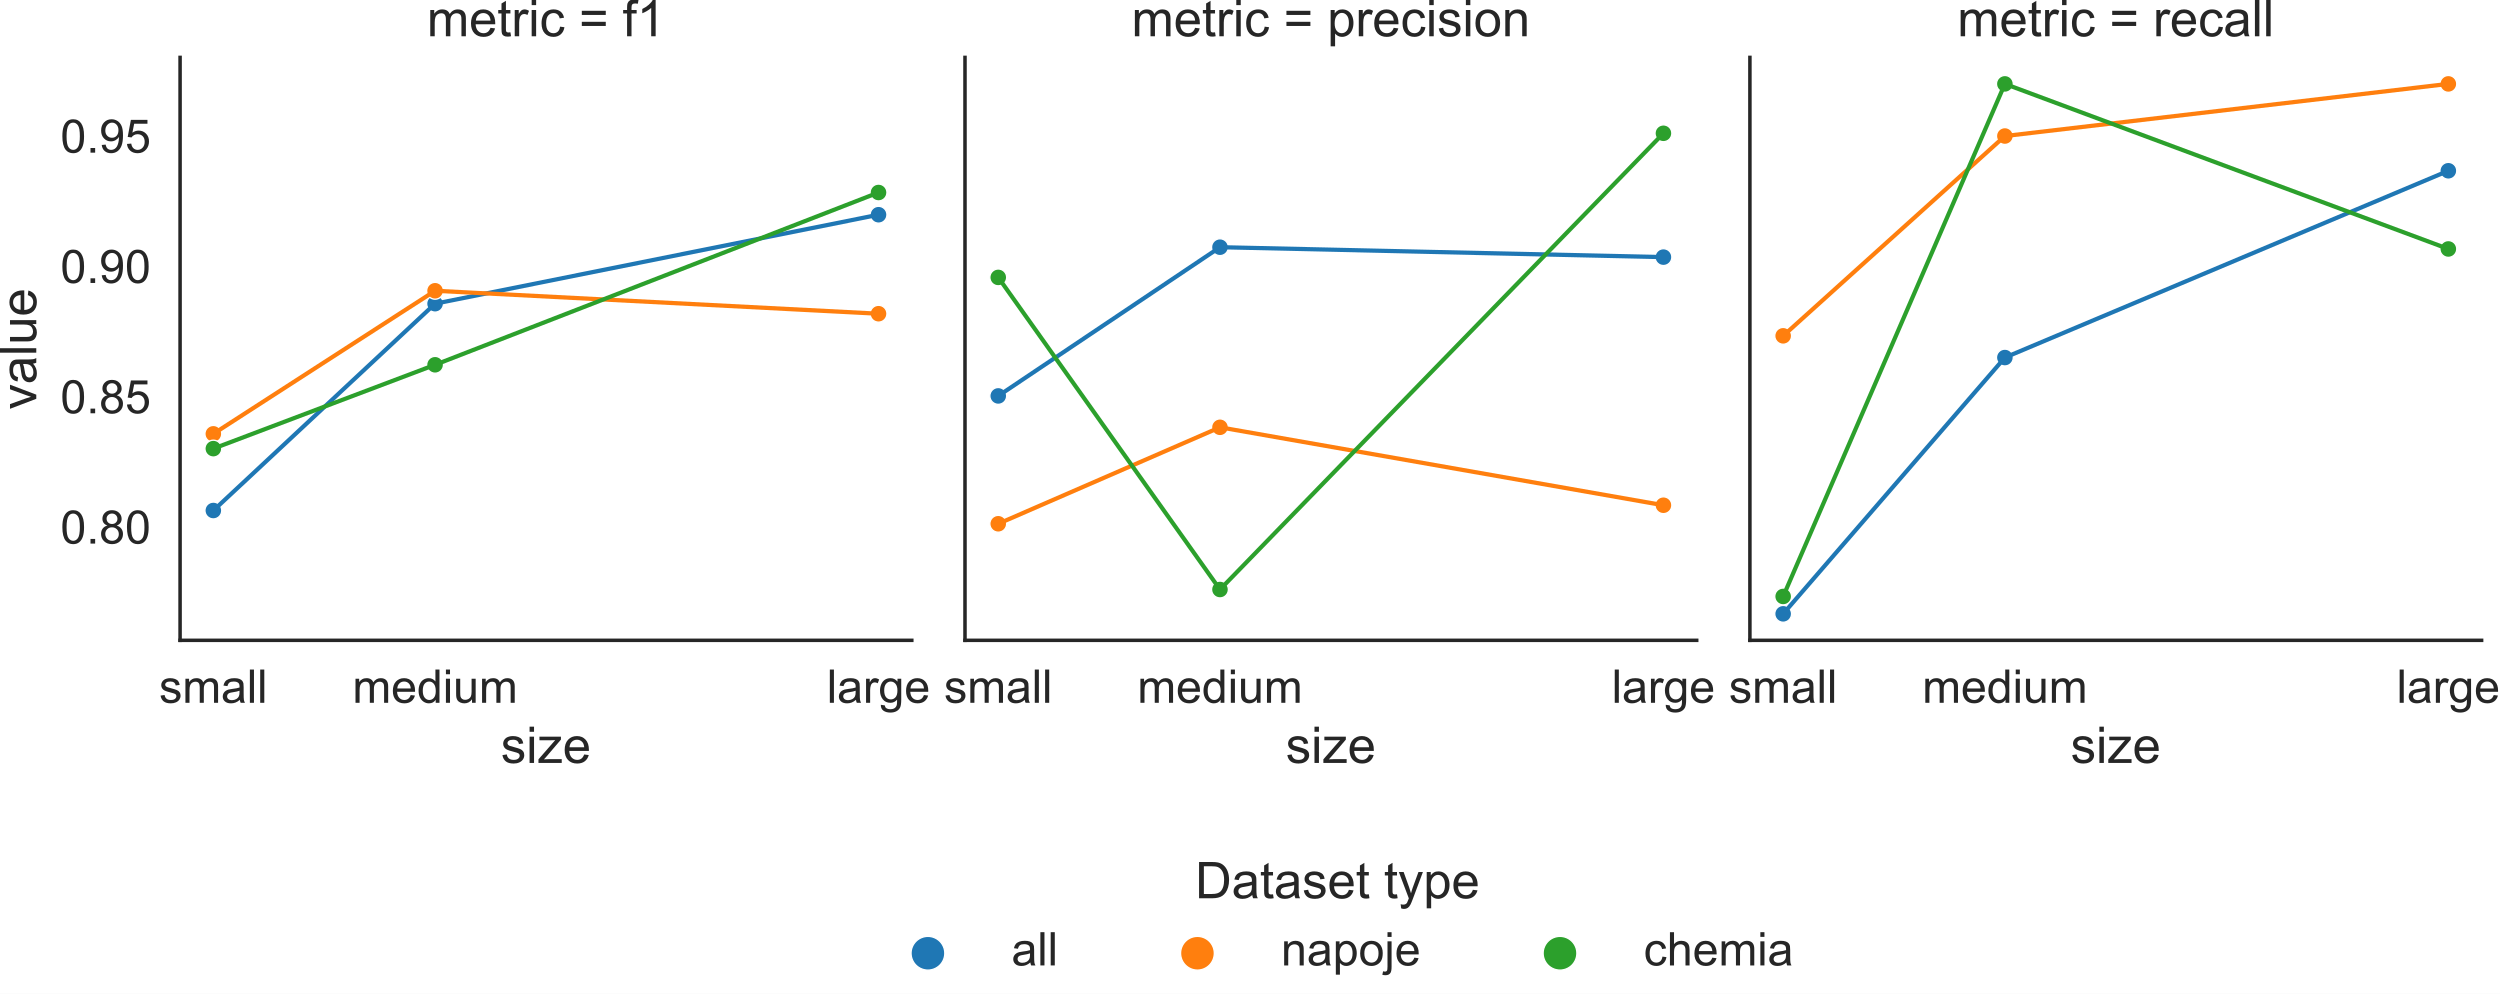
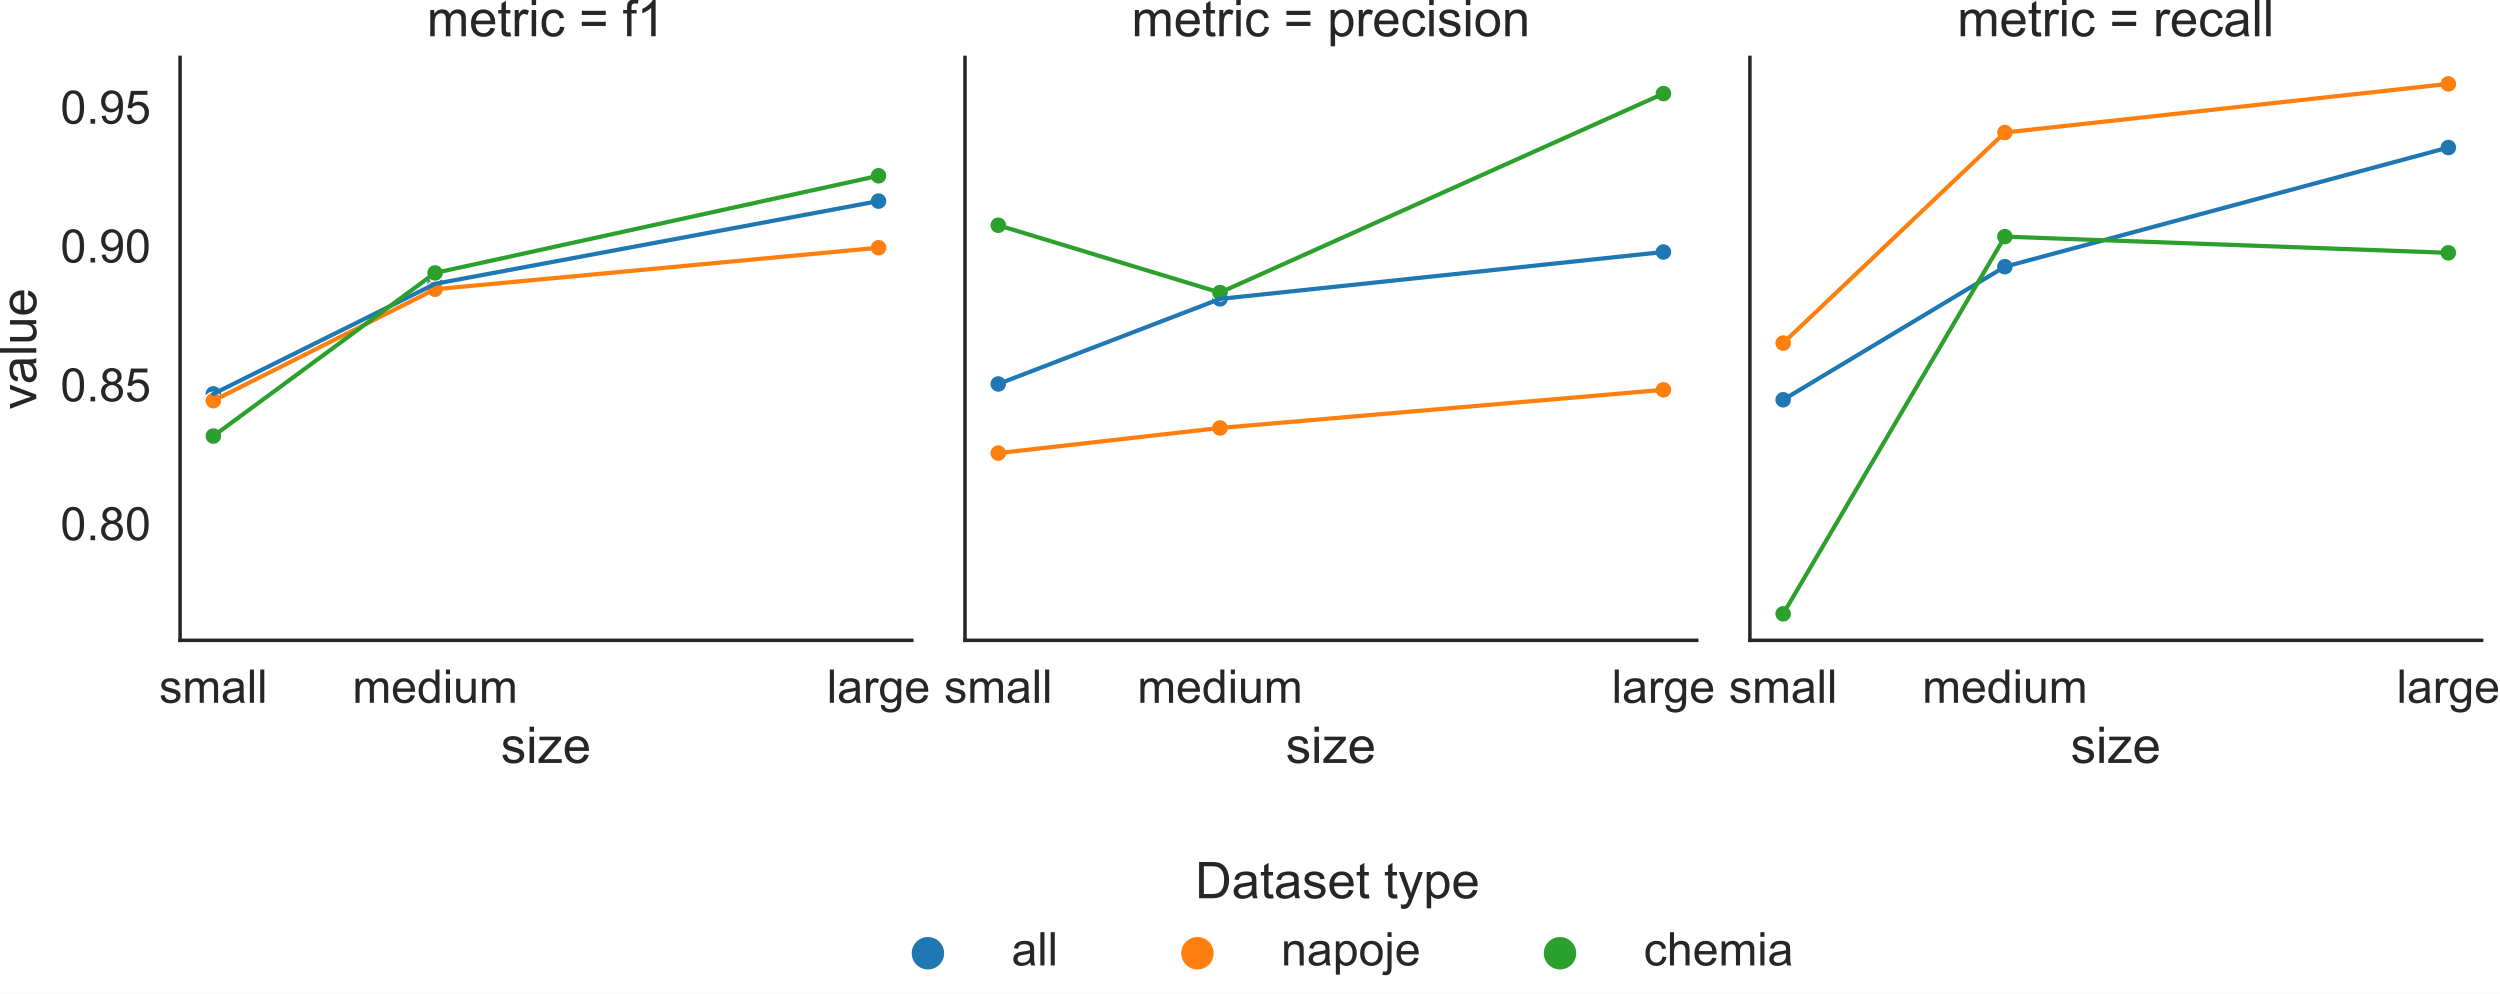
<svg xmlns="http://www.w3.org/2000/svg" xmlns:xlink="http://www.w3.org/1999/xlink" height="282.317pt" version="1.1" viewBox="0 0 710.197 282.317" width="710.197pt">
  <defs>
    <style type="text/css">*{stroke-linecap:butt;stroke-linejoin:round;}</style>
  </defs>
  <g id="figure_1">
    <g id="patch_1">
      <path d="M 0 282.317  L 710.197 282.317  L 710.197 0  L 0 0  z " style="fill:#ffffff;" />
    </g>
    <g id="axes_1">
      <g id="patch_2">
        <path d="M 51.158 181.903  L 259.019 181.903  L 259.019 16.307  L 51.158 16.307  z " style="fill:#ffffff;" />
      </g>
      <g id="matplotlib.axis_1">
        <g id="xtick_1">
          <g id="text_1">
            <g style="fill:#262626;" transform="translate(45.20524 199.6516)scale(0.132 -0.132)">
              <defs>
                <path d="M 197 991  L 753 1078  Q 800 744 1014 566  Q 1228 388 1613 388  Q 2000 388 2187 545  Q 2375 703 2375 916  Q 2375 1106 2209 1216  Q 2094 1291 1634 1406  Q 1016 1563 777 1677  Q 538 1791 414 1992  Q 291 2194 291 2438  Q 291 2659 392 2848  Q 494 3038 669 3163  Q 800 3259 1026 3326  Q 1253 3394 1513 3394  Q 1903 3394 2198 3281  Q 2494 3169 2634 2976  Q 2775 2784 2828 2463  L 2278 2388  Q 2241 2644 2061 2787  Q 1881 2931 1553 2931  Q 1166 2931 1000 2803  Q 834 2675 834 2503  Q 834 2394 903 2306  Q 972 2216 1119 2156  Q 1203 2125 1616 2013  Q 2213 1853 2448 1751  Q 2684 1650 2818 1456  Q 2953 1263 2953 975  Q 2953 694 2789 445  Q 2625 197 2315 61  Q 2006 -75 1616 -75  Q 969 -75 630 194  Q 291 463 197 991  z " id="ArialMT-73" transform="scale(0.015625)" />
                <path d="M 422 0  L 422 3319  L 925 3319  L 925 2853  Q 1081 3097 1340 3245  Q 1600 3394 1931 3394  Q 2300 3394 2536 3241  Q 2772 3088 2869 2813  Q 3263 3394 3894 3394  Q 4388 3394 4653 3120  Q 4919 2847 4919 2278  L 4919 0  L 4359 0  L 4359 2091  Q 4359 2428 4304 2576  Q 4250 2725 4106 2815  Q 3963 2906 3769 2906  Q 3419 2906 3187 2673  Q 2956 2441 2956 1928  L 2956 0  L 2394 0  L 2394 2156  Q 2394 2531 2256 2718  Q 2119 2906 1806 2906  Q 1569 2906 1367 2781  Q 1166 2656 1075 2415  Q 984 2175 984 1722  L 984 0  L 422 0  z " id="ArialMT-6d" transform="scale(0.015625)" />
                <path d="M 2588 409  Q 2275 144 1986 34  Q 1697 -75 1366 -75  Q 819 -75 525 192  Q 231 459 231 875  Q 231 1119 342 1320  Q 453 1522 633 1644  Q 813 1766 1038 1828  Q 1203 1872 1538 1913  Q 2219 1994 2541 2106  Q 2544 2222 2544 2253  Q 2544 2597 2384 2738  Q 2169 2928 1744 2928  Q 1347 2928 1158 2789  Q 969 2650 878 2297  L 328 2372  Q 403 2725 575 2942  Q 747 3159 1072 3276  Q 1397 3394 1825 3394  Q 2250 3394 2515 3294  Q 2781 3194 2906 3042  Q 3031 2891 3081 2659  Q 3109 2516 3109 2141  L 3109 1391  Q 3109 606 3145 398  Q 3181 191 3288 0  L 2700 0  Q 2613 175 2588 409  z M 2541 1666  Q 2234 1541 1622 1453  Q 1275 1403 1131 1340  Q 988 1278 909 1158  Q 831 1038 831 891  Q 831 666 1001 516  Q 1172 366 1500 366  Q 1825 366 2078 508  Q 2331 650 2450 897  Q 2541 1088 2541 1459  L 2541 1666  z " id="ArialMT-61" transform="scale(0.015625)" />
                <path d="M 409 0  L 409 4581  L 972 4581  L 972 0  L 409 0  z " id="ArialMT-6c" transform="scale(0.015625)" />
              </defs>
              <use xlink:href="#ArialMT-73" />
              <use x="50" xlink:href="#ArialMT-6d" />
              <use x="133.301" xlink:href="#ArialMT-61" />
              <use x="188.916" xlink:href="#ArialMT-6c" />
              <use x="211.133" xlink:href="#ArialMT-6c" />
            </g>
          </g>
        </g>
        <g id="xtick_2">
          <g id="text_2">
            <g style="fill:#262626;" transform="translate(100.1219 199.6516)scale(0.132 -0.132)">
              <defs>
                <path d="M 2694 1069  L 3275 997  Q 3138 488 2766 206  Q 2394 -75 1816 -75  Q 1088 -75 661 373  Q 234 822 234 1631  Q 234 2469 665 2931  Q 1097 3394 1784 3394  Q 2450 3394 2872 2941  Q 3294 2488 3294 1666  Q 3294 1616 3291 1516  L 816 1516  Q 847 969 1125 678  Q 1403 388 1819 388  Q 2128 388 2347 550  Q 2566 713 2694 1069  z M 847 1978  L 2700 1978  Q 2663 2397 2488 2606  Q 2219 2931 1791 2931  Q 1403 2931 1139 2672  Q 875 2413 847 1978  z " id="ArialMT-65" transform="scale(0.015625)" />
                <path d="M 2575 0  L 2575 419  Q 2259 -75 1647 -75  Q 1250 -75 917 144  Q 584 363 401 755  Q 219 1147 219 1656  Q 219 2153 384 2558  Q 550 2963 881 3178  Q 1213 3394 1622 3394  Q 1922 3394 2156 3267  Q 2391 3141 2538 2938  L 2538 4581  L 3097 4581  L 3097 0  L 2575 0  z M 797 1656  Q 797 1019 1065 703  Q 1334 388 1700 388  Q 2069 388 2326 689  Q 2584 991 2584 1609  Q 2584 2291 2321 2609  Q 2059 2928 1675 2928  Q 1300 2928 1048 2622  Q 797 2316 797 1656  z " id="ArialMT-64" transform="scale(0.015625)" />
                <path d="M 425 3934  L 425 4581  L 988 4581  L 988 3934  L 425 3934  z M 425 0  L 425 3319  L 988 3319  L 988 0  L 425 0  z " id="ArialMT-69" transform="scale(0.015625)" />
                <path d="M 2597 0  L 2597 488  Q 2209 -75 1544 -75  Q 1250 -75 995 37  Q 741 150 617 320  Q 494 491 444 738  Q 409 903 409 1263  L 409 3319  L 972 3319  L 972 1478  Q 972 1038 1006 884  Q 1059 663 1231 536  Q 1403 409 1656 409  Q 1909 409 2131 539  Q 2353 669 2445 892  Q 2538 1116 2538 1541  L 2538 3319  L 3100 3319  L 3100 0  L 2597 0  z " id="ArialMT-75" transform="scale(0.015625)" />
              </defs>
              <use xlink:href="#ArialMT-6d" />
              <use x="83.301" xlink:href="#ArialMT-65" />
              <use x="138.916" xlink:href="#ArialMT-64" />
              <use x="194.531" xlink:href="#ArialMT-69" />
              <use x="216.748" xlink:href="#ArialMT-75" />
              <use x="272.363" xlink:href="#ArialMT-6d" />
            </g>
          </g>
        </g>
        <g id="xtick_3">
          <g id="text_3">
            <g style="fill:#262626;" transform="translate(234.8959 199.6516)scale(0.132 -0.132)">
              <defs>
                <path d="M 416 0  L 416 3319  L 922 3319  L 922 2816  Q 1116 3169 1280 3281  Q 1444 3394 1641 3394  Q 1925 3394 2219 3213  L 2025 2691  Q 1819 2813 1613 2813  Q 1428 2813 1281 2702  Q 1134 2591 1072 2394  Q 978 2094 978 1738  L 978 0  L 416 0  z " id="ArialMT-72" transform="scale(0.015625)" />
                <path d="M 319 -275  L 866 -356  Q 900 -609 1056 -725  Q 1266 -881 1628 -881  Q 2019 -881 2231 -725  Q 2444 -569 2519 -288  Q 2563 -116 2559 434  Q 2191 0 1641 0  Q 956 0 581 494  Q 206 988 206 1678  Q 206 2153 378 2554  Q 550 2956 876 3175  Q 1203 3394 1644 3394  Q 2231 3394 2613 2919  L 2613 3319  L 3131 3319  L 3131 450  Q 3131 -325 2973 -648  Q 2816 -972 2473 -1159  Q 2131 -1347 1631 -1347  Q 1038 -1347 672 -1080  Q 306 -813 319 -275  z M 784 1719  Q 784 1066 1043 766  Q 1303 466 1694 466  Q 2081 466 2343 764  Q 2606 1063 2606 1700  Q 2606 2309 2336 2618  Q 2066 2928 1684 2928  Q 1309 2928 1046 2623  Q 784 2319 784 1719  z " id="ArialMT-67" transform="scale(0.015625)" />
              </defs>
              <use xlink:href="#ArialMT-6c" />
              <use x="22.217" xlink:href="#ArialMT-61" />
              <use x="77.832" xlink:href="#ArialMT-72" />
              <use x="111.133" xlink:href="#ArialMT-67" />
              <use x="166.748" xlink:href="#ArialMT-65" />
            </g>
          </g>
        </g>
        <g id="text_4">
          <g style="fill:#262626;" transform="translate(142.2847 216.737)scale(0.144 -0.144)">
            <defs>
              <path d="M 125 0  L 125 456  L 2238 2881  Q 1878 2863 1603 2863  L 250 2863  L 250 3319  L 2963 3319  L 2963 2947  L 1166 841  L 819 456  Q 1197 484 1528 484  L 3063 484  L 3063 0  L 125 0  z " id="ArialMT-7a" transform="scale(0.015625)" />
            </defs>
            <use xlink:href="#ArialMT-73" />
            <use x="50" xlink:href="#ArialMT-69" />
            <use x="72.217" xlink:href="#ArialMT-7a" />
            <use x="122.217" xlink:href="#ArialMT-65" />
          </g>
        </g>
      </g>
      <g id="matplotlib.axis_2">
        <g id="ytick_1">
          <g id="text_5">
-             <g style="fill:#262626;" transform="translate(17.16925 154.4213)scale(0.132 -0.132)">
+             <g style="fill:#262626;" transform="translate(17.16925 153.4621)scale(0.132 -0.132)">
              <defs>
                <path d="M 266 2259  Q 266 3072 433 3567  Q 600 4063 929 4331  Q 1259 4600 1759 4600  Q 2128 4600 2406 4451  Q 2684 4303 2865 4023  Q 3047 3744 3150 3342  Q 3253 2941 3253 2259  Q 3253 1453 3087 958  Q 2922 463 2592 192  Q 2263 -78 1759 -78  Q 1097 -78 719 397  Q 266 969 266 2259  z M 844 2259  Q 844 1131 1108 757  Q 1372 384 1759 384  Q 2147 384 2411 759  Q 2675 1134 2675 2259  Q 2675 3391 2411 3762  Q 2147 4134 1753 4134  Q 1366 4134 1134 3806  Q 844 3388 844 2259  z " id="ArialMT-30" transform="scale(0.015625)" />
                <path d="M 581 0  L 581 641  L 1222 641  L 1222 0  L 581 0  z " id="ArialMT-2e" transform="scale(0.015625)" />
                <path d="M 1131 2484  Q 781 2613 612 2850  Q 444 3088 444 3419  Q 444 3919 803 4259  Q 1163 4600 1759 4600  Q 2359 4600 2725 4251  Q 3091 3903 3091 3403  Q 3091 3084 2923 2848  Q 2756 2613 2416 2484  Q 2838 2347 3058 2040  Q 3278 1734 3278 1309  Q 3278 722 2862 322  Q 2447 -78 1769 -78  Q 1091 -78 675 323  Q 259 725 259 1325  Q 259 1772 486 2073  Q 713 2375 1131 2484  z M 1019 3438  Q 1019 3113 1228 2906  Q 1438 2700 1772 2700  Q 2097 2700 2305 2904  Q 2513 3109 2513 3406  Q 2513 3716 2298 3927  Q 2084 4138 1766 4138  Q 1444 4138 1231 3931  Q 1019 3725 1019 3438  z M 838 1322  Q 838 1081 952 856  Q 1066 631 1291 507  Q 1516 384 1775 384  Q 2178 384 2440 643  Q 2703 903 2703 1303  Q 2703 1709 2433 1975  Q 2163 2241 1756 2241  Q 1359 2241 1098 1978  Q 838 1716 838 1322  z " id="ArialMT-38" transform="scale(0.015625)" />
              </defs>
              <use xlink:href="#ArialMT-30" />
              <use x="55.615" xlink:href="#ArialMT-2e" />
              <use x="83.398" xlink:href="#ArialMT-38" />
              <use x="139.014" xlink:href="#ArialMT-30" />
            </g>
          </g>
        </g>
        <g id="ytick_2">
          <g id="text_6">
-             <g style="fill:#262626;" transform="translate(17.16925 117.4028)scale(0.132 -0.132)">
+             <g style="fill:#262626;" transform="translate(17.16925 114.0188)scale(0.132 -0.132)">
              <defs>
                <path d="M 266 1200  L 856 1250  Q 922 819 1161 601  Q 1400 384 1738 384  Q 2144 384 2425 690  Q 2706 997 2706 1503  Q 2706 1984 2436 2262  Q 2166 2541 1728 2541  Q 1456 2541 1237 2417  Q 1019 2294 894 2097  L 366 2166  L 809 4519  L 3088 4519  L 3088 3981  L 1259 3981  L 1013 2750  Q 1425 3038 1878 3038  Q 2478 3038 2890 2622  Q 3303 2206 3303 1553  Q 3303 931 2941 478  Q 2500 -78 1738 -78  Q 1113 -78 717 272  Q 322 622 266 1200  z " id="ArialMT-35" transform="scale(0.015625)" />
              </defs>
              <use xlink:href="#ArialMT-30" />
              <use x="55.615" xlink:href="#ArialMT-2e" />
              <use x="83.398" xlink:href="#ArialMT-38" />
              <use x="139.014" xlink:href="#ArialMT-35" />
            </g>
          </g>
        </g>
        <g id="ytick_3">
          <g id="text_7">
-             <g style="fill:#262626;" transform="translate(17.16925 80.38437)scale(0.132 -0.132)">
+             <g style="fill:#262626;" transform="translate(17.16925 74.57556)scale(0.132 -0.132)">
              <defs>
                <path d="M 350 1059  L 891 1109  Q 959 728 1153 556  Q 1347 384 1650 384  Q 1909 384 2104 503  Q 2300 622 2425 820  Q 2550 1019 2634 1356  Q 2719 1694 2719 2044  Q 2719 2081 2716 2156  Q 2547 1888 2255 1720  Q 1963 1553 1622 1553  Q 1053 1553 659 1965  Q 266 2378 266 3053  Q 266 3750 677 4175  Q 1088 4600 1706 4600  Q 2153 4600 2523 4359  Q 2894 4119 3086 3673  Q 3278 3228 3278 2384  Q 3278 1506 3087 986  Q 2897 466 2520 194  Q 2144 -78 1638 -78  Q 1100 -78 759 220  Q 419 519 350 1059  z M 2653 3081  Q 2653 3566 2395 3850  Q 2138 4134 1775 4134  Q 1400 4134 1122 3828  Q 844 3522 844 3034  Q 844 2597 1108 2323  Q 1372 2050 1759 2050  Q 2150 2050 2401 2323  Q 2653 2597 2653 3081  z " id="ArialMT-39" transform="scale(0.015625)" />
              </defs>
              <use xlink:href="#ArialMT-30" />
              <use x="55.615" xlink:href="#ArialMT-2e" />
              <use x="83.398" xlink:href="#ArialMT-39" />
              <use x="139.014" xlink:href="#ArialMT-30" />
            </g>
          </g>
        </g>
        <g id="ytick_4">
          <g id="text_8">
-             <g style="fill:#262626;" transform="translate(17.16925 43.36589)scale(0.132 -0.132)">
+             <g style="fill:#262626;" transform="translate(17.16925 35.13231)scale(0.132 -0.132)">
              <use xlink:href="#ArialMT-30" />
              <use x="55.615" xlink:href="#ArialMT-2e" />
              <use x="83.398" xlink:href="#ArialMT-39" />
              <use x="139.014" xlink:href="#ArialMT-35" />
            </g>
          </g>
        </g>
        <g id="text_9">
          <g style="fill:#262626;" transform="translate(10.30725 116.3166)rotate(-90)scale(0.144 -0.144)">
            <defs>
              <path d="M 1344 0  L 81 3319  L 675 3319  L 1388 1331  Q 1503 1009 1600 663  Q 1675 925 1809 1294  L 2547 3319  L 3125 3319  L 1869 0  L 1344 0  z " id="ArialMT-76" transform="scale(0.015625)" />
            </defs>
            <use xlink:href="#ArialMT-76" />
            <use x="50" xlink:href="#ArialMT-61" />
            <use x="105.615" xlink:href="#ArialMT-6c" />
            <use x="127.832" xlink:href="#ArialMT-75" />
            <use x="183.447" xlink:href="#ArialMT-65" />
          </g>
        </g>
      </g>
      <g id="PathCollection_1">
        <defs>
-           <path d="M 0 2.4  C 0.636 2.4 1.247 2.147 1.697 1.697  C 2.147 1.247 2.4 0.636 2.4 0  C 2.4 -0.636 2.147 -1.247 1.697 -1.697  C 1.247 -2.147 0.636 -2.4 0 -2.4  C -0.636 -2.4 -1.247 -2.147 -1.697 -1.697  C -2.147 -1.247 -2.4 -0.636 -2.4 0  C -2.4 0.636 -2.147 1.247 -1.697 1.697  C -1.247 2.147 -0.636 2.4 0 2.4  z " id="m77cc2ecdd3" style="stroke:#ffffff;stroke-width:0.384;" />
+           <path d="M 0 2.4  C 0.636 2.4 1.247 2.147 1.697 1.697  C 2.147 1.247 2.4 0.636 2.4 0  C 2.4 -0.636 2.147 -1.247 1.697 -1.697  C 1.247 -2.147 0.636 -2.4 0 -2.4  C -0.636 -2.4 -1.247 -2.147 -1.697 -1.697  C -2.147 -1.247 -2.4 -0.636 -2.4 0  C -2.4 0.636 -2.147 1.247 -1.697 1.697  C -1.247 2.147 -0.636 2.4 0 2.4  z " id="m572ee6b6cd" style="stroke:#ffffff;stroke-width:0.384;" />
        </defs>
-         <g clip-path="url(#p2038114969)">
-           <use style="fill:#1f77b4;stroke:#ffffff;stroke-width:0.384;" x="249.571" xlink:href="#m77cc2ecdd3" y="60.998" />
-           <use style="fill:#1f77b4;stroke:#ffffff;stroke-width:0.384;" x="123.594" xlink:href="#m77cc2ecdd3" y="86.273" />
-           <use style="fill:#1f77b4;stroke:#ffffff;stroke-width:0.384;" x="60.606" xlink:href="#m77cc2ecdd3" y="145.025" />
+         <g clip-path="url(#p9cf5bbb6cf)">
+           <use style="fill:#1f77b4;stroke:#ffffff;stroke-width:0.384;" x="249.571" xlink:href="#m572ee6b6cd" y="57.128" />
+           <use style="fill:#1f77b4;stroke:#ffffff;stroke-width:0.384;" x="123.594" xlink:href="#m572ee6b6cd" y="80.627" />
+           <use style="fill:#1f77b4;stroke:#ffffff;stroke-width:0.384;" x="60.606" xlink:href="#m572ee6b6cd" y="111.891" />
        </g>
      </g>
      <g id="PathCollection_2">
        <defs>
-           <path d="M 0 2.4  C 0.636 2.4 1.247 2.147 1.697 1.697  C 2.147 1.247 2.4 0.636 2.4 0  C 2.4 -0.636 2.147 -1.247 1.697 -1.697  C 1.247 -2.147 0.636 -2.4 0 -2.4  C -0.636 -2.4 -1.247 -2.147 -1.697 -1.697  C -2.147 -1.247 -2.4 -0.636 -2.4 0  C -2.4 0.636 -2.147 1.247 -1.697 1.697  C -1.247 2.147 -0.636 2.4 0 2.4  z " id="m3a648a0cf7" style="stroke:#ffffff;stroke-width:0.384;" />
+           <path d="M 0 2.4  C 0.636 2.4 1.247 2.147 1.697 1.697  C 2.147 1.247 2.4 0.636 2.4 0  C 2.4 -0.636 2.147 -1.247 1.697 -1.697  C 1.247 -2.147 0.636 -2.4 0 -2.4  C -0.636 -2.4 -1.247 -2.147 -1.697 -1.697  C -2.147 -1.247 -2.4 -0.636 -2.4 0  C -2.4 0.636 -2.147 1.247 -1.697 1.697  C -1.247 2.147 -0.636 2.4 0 2.4  z " id="mba077ca9e5" style="stroke:#ffffff;stroke-width:0.384;" />
        </defs>
-         <g clip-path="url(#p2038114969)">
-           <use style="fill:#ff7f0e;stroke:#ffffff;stroke-width:0.384;" x="249.571" xlink:href="#m3a648a0cf7" y="89.121" />
-           <use style="fill:#ff7f0e;stroke:#ffffff;stroke-width:0.384;" x="123.594" xlink:href="#m3a648a0cf7" y="82.601" />
-           <use style="fill:#ff7f0e;stroke:#ffffff;stroke-width:0.384;" x="60.606" xlink:href="#m3a648a0cf7" y="123.247" />
+         <g clip-path="url(#p9cf5bbb6cf)">
+           <use style="fill:#ff7f0e;stroke:#ffffff;stroke-width:0.384;" x="249.571" xlink:href="#mba077ca9e5" y="70.377" />
+           <use style="fill:#ff7f0e;stroke:#ffffff;stroke-width:0.384;" x="123.594" xlink:href="#mba077ca9e5" y="82.161" />
+           <use style="fill:#ff7f0e;stroke:#ffffff;stroke-width:0.384;" x="60.606" xlink:href="#mba077ca9e5" y="113.819" />
        </g>
      </g>
      <g id="PathCollection_3">
        <defs>
-           <path d="M 0 2.4  C 0.636 2.4 1.247 2.147 1.697 1.697  C 2.147 1.247 2.4 0.636 2.4 0  C 2.4 -0.636 2.147 -1.247 1.697 -1.697  C 1.247 -2.147 0.636 -2.4 0 -2.4  C -0.636 -2.4 -1.247 -2.147 -1.697 -1.697  C -2.147 -1.247 -2.4 -0.636 -2.4 0  C -2.4 0.636 -2.147 1.247 -1.697 1.697  C -1.247 2.147 -0.636 2.4 0 2.4  z " id="m111479d113" style="stroke:#ffffff;stroke-width:0.384;" />
+           <path d="M 0 2.4  C 0.636 2.4 1.247 2.147 1.697 1.697  C 2.147 1.247 2.4 0.636 2.4 0  C 2.4 -0.636 2.147 -1.247 1.697 -1.697  C 1.247 -2.147 0.636 -2.4 0 -2.4  C -0.636 -2.4 -1.247 -2.147 -1.697 -1.697  C -2.147 -1.247 -2.4 -0.636 -2.4 0  C -2.4 0.636 -2.147 1.247 -1.697 1.697  C -1.247 2.147 -0.636 2.4 0 2.4  z " id="m3a99bbdeac" style="stroke:#ffffff;stroke-width:0.384;" />
        </defs>
-         <g clip-path="url(#p2038114969)">
-           <use style="fill:#2ca02c;stroke:#ffffff;stroke-width:0.384;" x="249.571" xlink:href="#m111479d113" y="54.687" />
-           <use style="fill:#2ca02c;stroke:#ffffff;stroke-width:0.384;" x="123.594" xlink:href="#m111479d113" y="103.63" />
-           <use style="fill:#2ca02c;stroke:#ffffff;stroke-width:0.384;" x="60.606" xlink:href="#m111479d113" y="127.446" />
+         <g clip-path="url(#p9cf5bbb6cf)">
+           <use style="fill:#2ca02c;stroke:#ffffff;stroke-width:0.384;" x="249.571" xlink:href="#m3a99bbdeac" y="49.936" />
+           <use style="fill:#2ca02c;stroke:#ffffff;stroke-width:0.384;" x="123.594" xlink:href="#m3a99bbdeac" y="77.535" />
+           <use style="fill:#2ca02c;stroke:#ffffff;stroke-width:0.384;" x="60.606" xlink:href="#m3a99bbdeac" y="123.879" />
        </g>
      </g>
      <g id="line2d_1">
-         <path clip-path="url(#p2038114969)" d="M 60.606 145.025  L 123.594 86.273  L 249.571 60.998  " style="fill:none;stroke:#1f77b4;stroke-linecap:round;stroke-width:1.2;" />
+         <path clip-path="url(#p9cf5bbb6cf)" d="M 60.606 111.891  L 123.594 80.627  L 249.571 57.128  " style="fill:none;stroke:#1f77b4;stroke-linecap:round;stroke-width:1.2;" />
      </g>
      <g id="line2d_2">
-         <path clip-path="url(#p2038114969)" d="M 60.606 123.247  L 123.594 82.601  L 249.571 89.121  " style="fill:none;stroke:#ff7f0e;stroke-linecap:round;stroke-width:1.2;" />
+         <path clip-path="url(#p9cf5bbb6cf)" d="M 60.606 113.819  L 123.594 82.161  L 249.571 70.377  " style="fill:none;stroke:#ff7f0e;stroke-linecap:round;stroke-width:1.2;" />
      </g>
      <g id="line2d_3">
-         <path clip-path="url(#p2038114969)" d="M 60.606 127.446  L 123.594 103.63  L 249.571 54.687  " style="fill:none;stroke:#2ca02c;stroke-linecap:round;stroke-width:1.2;" />
+         <path clip-path="url(#p9cf5bbb6cf)" d="M 60.606 123.879  L 123.594 77.535  L 249.571 49.936  " style="fill:none;stroke:#2ca02c;stroke-linecap:round;stroke-width:1.2;" />
      </g>
      <g id="patch_3">
        <path d="M 51.158 181.903  L 51.158 16.307  " style="fill:none;stroke:#262626;stroke-linecap:square;stroke-linejoin:miter;" />
      </g>
      <g id="patch_4">
        <path d="M 51.158 181.903  L 259.019 181.903  " style="fill:none;stroke:#262626;stroke-linecap:square;stroke-linejoin:miter;" />
      </g>
      <g id="text_10">
        <g style="fill:#262626;" transform="translate(121.2798 10.30725)scale(0.144 -0.144)">
          <defs>
            <path d="M 1650 503  L 1731 6  Q 1494 -44 1306 -44  Q 1000 -44 831 53  Q 663 150 594 308  Q 525 466 525 972  L 525 2881  L 113 2881  L 113 3319  L 525 3319  L 525 4141  L 1084 4478  L 1084 3319  L 1650 3319  L 1650 2881  L 1084 2881  L 1084 941  Q 1084 700 1114 631  Q 1144 563 1211 522  Q 1278 481 1403 481  Q 1497 481 1650 503  z " id="ArialMT-74" transform="scale(0.015625)" />
            <path d="M 2588 1216  L 3141 1144  Q 3050 572 2676 248  Q 2303 -75 1759 -75  Q 1078 -75 664 370  Q 250 816 250 1647  Q 250 2184 428 2587  Q 606 2991 970 3192  Q 1334 3394 1763 3394  Q 2303 3394 2647 3120  Q 2991 2847 3088 2344  L 2541 2259  Q 2463 2594 2264 2762  Q 2066 2931 1784 2931  Q 1359 2931 1093 2626  Q 828 2322 828 1663  Q 828 994 1084 691  Q 1341 388 1753 388  Q 2084 388 2306 591  Q 2528 794 2588 1216  z " id="ArialMT-63" transform="scale(0.015625)" />
            <path id="ArialMT-20" transform="scale(0.015625)" />
            <path d="M 3381 2694  L 356 2694  L 356 3219  L 3381 3219  L 3381 2694  z M 3381 1303  L 356 1303  L 356 1828  L 3381 1828  L 3381 1303  z " id="ArialMT-3d" transform="scale(0.015625)" />
            <path d="M 556 0  L 556 2881  L 59 2881  L 59 3319  L 556 3319  L 556 3672  Q 556 4006 616 4169  Q 697 4388 901 4523  Q 1106 4659 1475 4659  Q 1713 4659 2000 4603  L 1916 4113  Q 1741 4144 1584 4144  Q 1328 4144 1222 4034  Q 1116 3925 1116 3625  L 1116 3319  L 1763 3319  L 1763 2881  L 1116 2881  L 1116 0  L 556 0  z " id="ArialMT-66" transform="scale(0.015625)" />
            <path d="M 2384 0  L 1822 0  L 1822 3584  Q 1619 3391 1289 3197  Q 959 3003 697 2906  L 697 3450  Q 1169 3672 1522 3987  Q 1875 4303 2022 4600  L 2384 4600  L 2384 0  z " id="ArialMT-31" transform="scale(0.015625)" />
          </defs>
          <use xlink:href="#ArialMT-6d" />
          <use x="83.301" xlink:href="#ArialMT-65" />
          <use x="138.916" xlink:href="#ArialMT-74" />
          <use x="166.699" xlink:href="#ArialMT-72" />
          <use x="200" xlink:href="#ArialMT-69" />
          <use x="222.217" xlink:href="#ArialMT-63" />
          <use x="272.217" xlink:href="#ArialMT-20" />
          <use x="300" xlink:href="#ArialMT-3d" />
          <use x="358.398" xlink:href="#ArialMT-20" />
          <use x="386.182" xlink:href="#ArialMT-66" />
          <use x="413.965" xlink:href="#ArialMT-31" />
        </g>
      </g>
    </g>
    <g id="axes_2">
      <g id="patch_5">
        <path d="M 274.134 181.903  L 481.995 181.903  L 481.995 16.307  L 274.134 16.307  z " style="fill:#ffffff;" />
      </g>
      <g id="matplotlib.axis_3">
        <g id="xtick_4">
          <g id="text_11">
            <g style="fill:#262626;" transform="translate(268.1813 199.6516)scale(0.132 -0.132)">
              <use xlink:href="#ArialMT-73" />
              <use x="50" xlink:href="#ArialMT-6d" />
              <use x="133.301" xlink:href="#ArialMT-61" />
              <use x="188.916" xlink:href="#ArialMT-6c" />
              <use x="211.133" xlink:href="#ArialMT-6c" />
            </g>
          </g>
        </g>
        <g id="xtick_5">
          <g id="text_12">
            <g style="fill:#262626;" transform="translate(323.098 199.6516)scale(0.132 -0.132)">
              <use xlink:href="#ArialMT-6d" />
              <use x="83.301" xlink:href="#ArialMT-65" />
              <use x="138.916" xlink:href="#ArialMT-64" />
              <use x="194.531" xlink:href="#ArialMT-69" />
              <use x="216.748" xlink:href="#ArialMT-75" />
              <use x="272.363" xlink:href="#ArialMT-6d" />
            </g>
          </g>
        </g>
        <g id="xtick_6">
          <g id="text_13">
            <g style="fill:#262626;" transform="translate(457.872 199.6516)scale(0.132 -0.132)">
              <use xlink:href="#ArialMT-6c" />
              <use x="22.217" xlink:href="#ArialMT-61" />
              <use x="77.832" xlink:href="#ArialMT-72" />
              <use x="111.133" xlink:href="#ArialMT-67" />
              <use x="166.748" xlink:href="#ArialMT-65" />
            </g>
          </g>
        </g>
        <g id="text_14">
          <g style="fill:#262626;" transform="translate(365.2607 216.737)scale(0.144 -0.144)">
            <use xlink:href="#ArialMT-73" />
            <use x="50" xlink:href="#ArialMT-69" />
            <use x="72.217" xlink:href="#ArialMT-7a" />
            <use x="122.217" xlink:href="#ArialMT-65" />
          </g>
        </g>
      </g>
      <g id="matplotlib.axis_4">
        <g id="ytick_5" />
        <g id="ytick_6" />
        <g id="ytick_7" />
        <g id="ytick_8" />
      </g>
      <g id="PathCollection_4">
-         <g clip-path="url(#p468c9f0740)">
-           <use style="fill:#1f77b4;stroke:#ffffff;stroke-width:0.384;" x="472.547" xlink:href="#m77cc2ecdd3" y="73.042" />
-           <use style="fill:#1f77b4;stroke:#ffffff;stroke-width:0.384;" x="346.57" xlink:href="#m77cc2ecdd3" y="70.224" />
-           <use style="fill:#1f77b4;stroke:#ffffff;stroke-width:0.384;" x="283.582" xlink:href="#m77cc2ecdd3" y="112.473" />
+         <g clip-path="url(#p95abc41a92)">
+           <use style="fill:#1f77b4;stroke:#ffffff;stroke-width:0.384;" x="472.547" xlink:href="#m572ee6b6cd" y="71.59" />
+           <use style="fill:#1f77b4;stroke:#ffffff;stroke-width:0.384;" x="346.57" xlink:href="#m572ee6b6cd" y="84.907" />
+           <use style="fill:#1f77b4;stroke:#ffffff;stroke-width:0.384;" x="283.582" xlink:href="#m572ee6b6cd" y="109.08" />
        </g>
      </g>
      <g id="PathCollection_5">
-         <g clip-path="url(#p468c9f0740)">
-           <use style="fill:#ff7f0e;stroke:#ffffff;stroke-width:0.384;" x="472.547" xlink:href="#m3a648a0cf7" y="143.527" />
-           <use style="fill:#ff7f0e;stroke:#ffffff;stroke-width:0.384;" x="346.57" xlink:href="#m3a648a0cf7" y="121.389" />
-           <use style="fill:#ff7f0e;stroke:#ffffff;stroke-width:0.384;" x="283.582" xlink:href="#m3a648a0cf7" y="148.792" />
+         <g clip-path="url(#p95abc41a92)">
+           <use style="fill:#ff7f0e;stroke:#ffffff;stroke-width:0.384;" x="472.547" xlink:href="#mba077ca9e5" y="110.737" />
+           <use style="fill:#ff7f0e;stroke:#ffffff;stroke-width:0.384;" x="346.57" xlink:href="#mba077ca9e5" y="121.57" />
+           <use style="fill:#ff7f0e;stroke:#ffffff;stroke-width:0.384;" x="283.582" xlink:href="#mba077ca9e5" y="128.714" />
        </g>
      </g>
      <g id="PathCollection_6">
-         <g clip-path="url(#p468c9f0740)">
-           <use style="fill:#2ca02c;stroke:#ffffff;stroke-width:0.384;" x="472.547" xlink:href="#m111479d113" y="37.865" />
-           <use style="fill:#2ca02c;stroke:#ffffff;stroke-width:0.384;" x="346.57" xlink:href="#m111479d113" y="167.466" />
-           <use style="fill:#2ca02c;stroke:#ffffff;stroke-width:0.384;" x="283.582" xlink:href="#m111479d113" y="78.805" />
+         <g clip-path="url(#p95abc41a92)">
+           <use style="fill:#2ca02c;stroke:#ffffff;stroke-width:0.384;" x="472.547" xlink:href="#m3a99bbdeac" y="26.586" />
+           <use style="fill:#2ca02c;stroke:#ffffff;stroke-width:0.384;" x="346.57" xlink:href="#m3a99bbdeac" y="83.118" />
+           <use style="fill:#2ca02c;stroke:#ffffff;stroke-width:0.384;" x="283.582" xlink:href="#m3a99bbdeac" y="63.988" />
        </g>
      </g>
      <g id="line2d_4">
-         <path clip-path="url(#p468c9f0740)" d="M 283.582 112.473  L 346.57 70.224  L 472.547 73.042  " style="fill:none;stroke:#1f77b4;stroke-linecap:round;stroke-width:1.2;" />
+         <path clip-path="url(#p95abc41a92)" d="M 283.582 109.08  L 346.57 84.907  L 472.547 71.59  " style="fill:none;stroke:#1f77b4;stroke-linecap:round;stroke-width:1.2;" />
      </g>
      <g id="line2d_5">
-         <path clip-path="url(#p468c9f0740)" d="M 283.582 148.792  L 346.57 121.389  L 472.547 143.527  " style="fill:none;stroke:#ff7f0e;stroke-linecap:round;stroke-width:1.2;" />
+         <path clip-path="url(#p95abc41a92)" d="M 283.582 128.714  L 346.57 121.57  L 472.547 110.737  " style="fill:none;stroke:#ff7f0e;stroke-linecap:round;stroke-width:1.2;" />
      </g>
      <g id="line2d_6">
-         <path clip-path="url(#p468c9f0740)" d="M 283.582 78.805  L 346.57 167.466  L 472.547 37.865  " style="fill:none;stroke:#2ca02c;stroke-linecap:round;stroke-width:1.2;" />
+         <path clip-path="url(#p95abc41a92)" d="M 283.582 63.988  L 346.57 83.118  L 472.547 26.586  " style="fill:none;stroke:#2ca02c;stroke-linecap:round;stroke-width:1.2;" />
      </g>
      <g id="patch_6">
        <path d="M 274.134 181.903  L 274.134 16.307  " style="fill:none;stroke:#262626;stroke-linecap:square;stroke-linejoin:miter;" />
      </g>
      <g id="patch_7">
        <path d="M 274.134 181.903  L 481.995 181.903  " style="fill:none;stroke:#262626;stroke-linecap:square;stroke-linejoin:miter;" />
      </g>
      <g id="text_15">
        <g style="fill:#262626;" transform="translate(321.4476 10.30725)scale(0.144 -0.144)">
          <defs>
            <path d="M 422 -1272  L 422 3319  L 934 3319  L 934 2888  Q 1116 3141 1344 3267  Q 1572 3394 1897 3394  Q 2322 3394 2647 3175  Q 2972 2956 3137 2557  Q 3303 2159 3303 1684  Q 3303 1175 3120 767  Q 2938 359 2589 142  Q 2241 -75 1856 -75  Q 1575 -75 1351 44  Q 1128 163 984 344  L 984 -1272  L 422 -1272  z M 931 1641  Q 931 1000 1190 694  Q 1450 388 1819 388  Q 2194 388 2461 705  Q 2728 1022 2728 1688  Q 2728 2322 2467 2637  Q 2206 2953 1844 2953  Q 1484 2953 1207 2617  Q 931 2281 931 1641  z " id="ArialMT-70" transform="scale(0.015625)" />
            <path d="M 213 1659  Q 213 2581 725 3025  Q 1153 3394 1769 3394  Q 2453 3394 2887 2945  Q 3322 2497 3322 1706  Q 3322 1066 3130 698  Q 2938 331 2570 128  Q 2203 -75 1769 -75  Q 1072 -75 642 372  Q 213 819 213 1659  z M 791 1659  Q 791 1022 1069 705  Q 1347 388 1769 388  Q 2188 388 2466 706  Q 2744 1025 2744 1678  Q 2744 2294 2464 2611  Q 2184 2928 1769 2928  Q 1347 2928 1069 2612  Q 791 2297 791 1659  z " id="ArialMT-6f" transform="scale(0.015625)" />
            <path d="M 422 0  L 422 3319  L 928 3319  L 928 2847  Q 1294 3394 1984 3394  Q 2284 3394 2536 3286  Q 2788 3178 2913 3003  Q 3038 2828 3088 2588  Q 3119 2431 3119 2041  L 3119 0  L 2556 0  L 2556 2019  Q 2556 2363 2490 2533  Q 2425 2703 2258 2804  Q 2091 2906 1866 2906  Q 1506 2906 1245 2678  Q 984 2450 984 1813  L 984 0  L 422 0  z " id="ArialMT-6e" transform="scale(0.015625)" />
          </defs>
          <use xlink:href="#ArialMT-6d" />
          <use x="83.301" xlink:href="#ArialMT-65" />
          <use x="138.916" xlink:href="#ArialMT-74" />
          <use x="166.699" xlink:href="#ArialMT-72" />
          <use x="200" xlink:href="#ArialMT-69" />
          <use x="222.217" xlink:href="#ArialMT-63" />
          <use x="272.217" xlink:href="#ArialMT-20" />
          <use x="300" xlink:href="#ArialMT-3d" />
          <use x="358.398" xlink:href="#ArialMT-20" />
          <use x="386.182" xlink:href="#ArialMT-70" />
          <use x="441.797" xlink:href="#ArialMT-72" />
          <use x="475.098" xlink:href="#ArialMT-65" />
          <use x="530.713" xlink:href="#ArialMT-63" />
          <use x="580.713" xlink:href="#ArialMT-69" />
          <use x="602.93" xlink:href="#ArialMT-73" />
          <use x="652.93" xlink:href="#ArialMT-69" />
          <use x="675.146" xlink:href="#ArialMT-6f" />
          <use x="730.762" xlink:href="#ArialMT-6e" />
        </g>
      </g>
    </g>
    <g id="axes_3">
      <g id="patch_8">
        <path d="M 497.11 181.903  L 704.971 181.903  L 704.971 16.307  L 497.11 16.307  z " style="fill:#ffffff;" />
      </g>
      <g id="matplotlib.axis_5">
        <g id="xtick_7">
          <g id="text_16">
            <g style="fill:#262626;" transform="translate(491.1574 199.6516)scale(0.132 -0.132)">
              <use xlink:href="#ArialMT-73" />
              <use x="50" xlink:href="#ArialMT-6d" />
              <use x="133.301" xlink:href="#ArialMT-61" />
              <use x="188.916" xlink:href="#ArialMT-6c" />
              <use x="211.133" xlink:href="#ArialMT-6c" />
            </g>
          </g>
        </g>
        <g id="xtick_8">
          <g id="text_17">
            <g style="fill:#262626;" transform="translate(546.074 199.6516)scale(0.132 -0.132)">
              <use xlink:href="#ArialMT-6d" />
              <use x="83.301" xlink:href="#ArialMT-65" />
              <use x="138.916" xlink:href="#ArialMT-64" />
              <use x="194.531" xlink:href="#ArialMT-69" />
              <use x="216.748" xlink:href="#ArialMT-75" />
              <use x="272.363" xlink:href="#ArialMT-6d" />
            </g>
          </g>
        </g>
        <g id="xtick_9">
          <g id="text_18">
            <g style="fill:#262626;" transform="translate(680.8481 199.6516)scale(0.132 -0.132)">
              <use xlink:href="#ArialMT-6c" />
              <use x="22.217" xlink:href="#ArialMT-61" />
              <use x="77.832" xlink:href="#ArialMT-72" />
              <use x="111.133" xlink:href="#ArialMT-67" />
              <use x="166.748" xlink:href="#ArialMT-65" />
            </g>
          </g>
        </g>
        <g id="text_19">
          <g style="fill:#262626;" transform="translate(588.2368 216.737)scale(0.144 -0.144)">
            <use xlink:href="#ArialMT-73" />
            <use x="50" xlink:href="#ArialMT-69" />
            <use x="72.217" xlink:href="#ArialMT-7a" />
            <use x="122.217" xlink:href="#ArialMT-65" />
          </g>
        </g>
      </g>
      <g id="matplotlib.axis_6">
        <g id="ytick_9" />
        <g id="ytick_10" />
        <g id="ytick_11" />
        <g id="ytick_12" />
      </g>
      <g id="PathCollection_7">
-         <g clip-path="url(#pdec630216b)">
-           <use style="fill:#1f77b4;stroke:#ffffff;stroke-width:0.384;" x="695.523" xlink:href="#m77cc2ecdd3" y="48.513" />
-           <use style="fill:#1f77b4;stroke:#ffffff;stroke-width:0.384;" x="569.546" xlink:href="#m77cc2ecdd3" y="101.573" />
-           <use style="fill:#1f77b4;stroke:#ffffff;stroke-width:0.384;" x="506.558" xlink:href="#m77cc2ecdd3" y="174.376" />
+         <g clip-path="url(#pb80808f47f)">
+           <use style="fill:#1f77b4;stroke:#ffffff;stroke-width:0.384;" x="695.523" xlink:href="#m572ee6b6cd" y="41.913" />
+           <use style="fill:#1f77b4;stroke:#ffffff;stroke-width:0.384;" x="569.546" xlink:href="#m572ee6b6cd" y="75.768" />
+           <use style="fill:#1f77b4;stroke:#ffffff;stroke-width:0.384;" x="506.558" xlink:href="#m572ee6b6cd" y="113.568" />
        </g>
      </g>
      <g id="PathCollection_8">
-         <g clip-path="url(#pdec630216b)">
-           <use style="fill:#ff7f0e;stroke:#ffffff;stroke-width:0.384;" x="695.523" xlink:href="#m3a648a0cf7" y="23.834" />
-           <use style="fill:#ff7f0e;stroke:#ffffff;stroke-width:0.384;" x="569.546" xlink:href="#m3a648a0cf7" y="38.642" />
-           <use style="fill:#ff7f0e;stroke:#ffffff;stroke-width:0.384;" x="506.558" xlink:href="#m3a648a0cf7" y="95.403" />
+         <g clip-path="url(#pb80808f47f)">
+           <use style="fill:#ff7f0e;stroke:#ffffff;stroke-width:0.384;" x="695.523" xlink:href="#mba077ca9e5" y="23.834" />
+           <use style="fill:#ff7f0e;stroke:#ffffff;stroke-width:0.384;" x="569.546" xlink:href="#mba077ca9e5" y="37.639" />
+           <use style="fill:#ff7f0e;stroke:#ffffff;stroke-width:0.384;" x="506.558" xlink:href="#mba077ca9e5" y="97.462" />
        </g>
      </g>
      <g id="PathCollection_9">
-         <g clip-path="url(#pdec630216b)">
-           <use style="fill:#2ca02c;stroke:#ffffff;stroke-width:0.384;" x="695.523" xlink:href="#m111479d113" y="70.724" />
-           <use style="fill:#2ca02c;stroke:#ffffff;stroke-width:0.384;" x="569.546" xlink:href="#m111479d113" y="23.834" />
-           <use style="fill:#2ca02c;stroke:#ffffff;stroke-width:0.384;" x="506.558" xlink:href="#m111479d113" y="169.44" />
+         <g clip-path="url(#pb80808f47f)">
+           <use style="fill:#2ca02c;stroke:#ffffff;stroke-width:0.384;" x="695.523" xlink:href="#m3a99bbdeac" y="71.824" />
+           <use style="fill:#2ca02c;stroke:#ffffff;stroke-width:0.384;" x="569.546" xlink:href="#m3a99bbdeac" y="67.222" />
+           <use style="fill:#2ca02c;stroke:#ffffff;stroke-width:0.384;" x="506.558" xlink:href="#m3a99bbdeac" y="174.376" />
        </g>
      </g>
      <g id="line2d_7">
-         <path clip-path="url(#pdec630216b)" d="M 506.558 174.376  L 569.546 101.573  L 695.523 48.513  " style="fill:none;stroke:#1f77b4;stroke-linecap:round;stroke-width:1.2;" />
+         <path clip-path="url(#pb80808f47f)" d="M 506.558 113.568  L 569.546 75.768  L 695.523 41.913  " style="fill:none;stroke:#1f77b4;stroke-linecap:round;stroke-width:1.2;" />
      </g>
      <g id="line2d_8">
-         <path clip-path="url(#pdec630216b)" d="M 506.558 95.403  L 569.546 38.642  L 695.523 23.834  " style="fill:none;stroke:#ff7f0e;stroke-linecap:round;stroke-width:1.2;" />
+         <path clip-path="url(#pb80808f47f)" d="M 506.558 97.462  L 569.546 37.639  L 695.523 23.834  " style="fill:none;stroke:#ff7f0e;stroke-linecap:round;stroke-width:1.2;" />
      </g>
      <g id="line2d_9">
-         <path clip-path="url(#pdec630216b)" d="M 506.558 169.44  L 569.546 23.834  L 695.523 70.724  " style="fill:none;stroke:#2ca02c;stroke-linecap:round;stroke-width:1.2;" />
+         <path clip-path="url(#pb80808f47f)" d="M 506.558 174.376  L 569.546 67.222  L 695.523 71.824  " style="fill:none;stroke:#2ca02c;stroke-linecap:round;stroke-width:1.2;" />
      </g>
      <g id="patch_9">
        <path d="M 497.11 181.903  L 497.11 16.307  " style="fill:none;stroke:#262626;stroke-linecap:square;stroke-linejoin:miter;" />
      </g>
      <g id="patch_10">
        <path d="M 497.11 181.903  L 704.971 181.903  " style="fill:none;stroke:#262626;stroke-linecap:square;stroke-linejoin:miter;" />
      </g>
      <g id="text_20">
        <g style="fill:#262626;" transform="translate(556.0314 10.30725)scale(0.144 -0.144)">
          <use xlink:href="#ArialMT-6d" />
          <use x="83.301" xlink:href="#ArialMT-65" />
          <use x="138.916" xlink:href="#ArialMT-74" />
          <use x="166.699" xlink:href="#ArialMT-72" />
          <use x="200" xlink:href="#ArialMT-69" />
          <use x="222.217" xlink:href="#ArialMT-63" />
          <use x="272.217" xlink:href="#ArialMT-20" />
          <use x="300" xlink:href="#ArialMT-3d" />
          <use x="358.398" xlink:href="#ArialMT-20" />
          <use x="386.182" xlink:href="#ArialMT-72" />
          <use x="419.482" xlink:href="#ArialMT-65" />
          <use x="475.098" xlink:href="#ArialMT-63" />
          <use x="525.098" xlink:href="#ArialMT-61" />
          <use x="580.713" xlink:href="#ArialMT-6c" />
          <use x="602.93" xlink:href="#ArialMT-6c" />
        </g>
      </g>
    </g>
    <g id="legend_1">
      <g id="text_21">
        <g style="fill:#262626;" transform="translate(339.5192 255.1803)scale(0.144 -0.144)">
          <defs>
            <path d="M 494 0  L 494 4581  L 2072 4581  Q 2606 4581 2888 4516  Q 3281 4425 3559 4188  Q 3922 3881 4101 3404  Q 4281 2928 4281 2316  Q 4281 1794 4159 1391  Q 4038 988 3847 723  Q 3656 459 3429 307  Q 3203 156 2883 78  Q 2563 0 2147 0  L 494 0  z M 1100 541  L 2078 541  Q 2531 541 2789 625  Q 3047 709 3200 863  Q 3416 1078 3536 1442  Q 3656 1806 3656 2325  Q 3656 3044 3420 3430  Q 3184 3816 2847 3947  Q 2603 4041 2063 4041  L 1100 4041  L 1100 541  z " id="ArialMT-44" transform="scale(0.015625)" />
            <path d="M 397 -1278  L 334 -750  Q 519 -800 656 -800  Q 844 -800 956 -737  Q 1069 -675 1141 -563  Q 1194 -478 1313 -144  Q 1328 -97 1363 -6  L 103 3319  L 709 3319  L 1400 1397  Q 1534 1031 1641 628  Q 1738 1016 1872 1384  L 2581 3319  L 3144 3319  L 1881 -56  Q 1678 -603 1566 -809  Q 1416 -1088 1222 -1217  Q 1028 -1347 759 -1347  Q 597 -1347 397 -1278  z " id="ArialMT-79" transform="scale(0.015625)" />
          </defs>
          <use xlink:href="#ArialMT-44" />
          <use x="72.217" xlink:href="#ArialMT-61" />
          <use x="127.832" xlink:href="#ArialMT-74" />
          <use x="155.615" xlink:href="#ArialMT-61" />
          <use x="211.23" xlink:href="#ArialMT-73" />
          <use x="261.23" xlink:href="#ArialMT-65" />
          <use x="316.846" xlink:href="#ArialMT-74" />
          <use x="344.629" xlink:href="#ArialMT-20" />
          <use x="372.412" xlink:href="#ArialMT-74" />
          <use x="400.195" xlink:href="#ArialMT-79" />
          <use x="450.195" xlink:href="#ArialMT-70" />
          <use x="505.811" xlink:href="#ArialMT-65" />
        </g>
      </g>
      <g id="PathCollection_10">
        <defs>
-           <path d="M 0 4.8  C 1.273 4.8 2.494 4.294 3.394 3.394  C 4.294 2.494 4.8 1.273 4.8 0  C 4.8 -1.273 4.294 -2.494 3.394 -3.394  C 2.494 -4.294 1.273 -4.8 0 -4.8  C -1.273 -4.8 -2.494 -4.294 -3.394 -3.394  C -4.294 -2.494 -4.8 -1.273 -4.8 0  C -4.8 1.273 -4.294 2.494 -3.394 3.394  C -2.494 4.294 -1.273 4.8 0 4.8  z " id="mc11f588f7b" style="stroke:#ffffff;stroke-width:0.384;" />
+           <path d="M 0 4.8  C 1.273 4.8 2.494 4.294 3.394 3.394  C 4.294 2.494 4.8 1.273 4.8 0  C 4.8 -1.273 4.294 -2.494 3.394 -3.394  C 2.494 -4.294 1.273 -4.8 0 -4.8  C -1.273 -4.8 -2.494 -4.294 -3.394 -3.394  C -4.294 -2.494 -4.8 -1.273 -4.8 0  C -4.8 1.273 -4.294 2.494 -3.394 3.394  C -2.494 4.294 -1.273 4.8 0 4.8  z " id="m5f39090d7b" style="stroke:#ffffff;stroke-width:0.384;" />
        </defs>
        <g>
-           <use style="fill:#1f77b4;stroke:#ffffff;stroke-width:0.384;" x="263.604" xlink:href="#mc11f588f7b" y="270.794" />
+           <use style="fill:#1f77b4;stroke:#ffffff;stroke-width:0.384;" x="263.604" xlink:href="#m5f39090d7b" y="270.794" />
        </g>
      </g>
      <g id="text_22">
        <g style="fill:#262626;" transform="translate(287.364 274.2593)scale(0.132 -0.132)">
          <use xlink:href="#ArialMT-61" />
          <use x="55.615" xlink:href="#ArialMT-6c" />
          <use x="77.832" xlink:href="#ArialMT-6c" />
        </g>
      </g>
      <g id="PathCollection_11">
        <defs>
-           <path d="M 0 4.8  C 1.273 4.8 2.494 4.294 3.394 3.394  C 4.294 2.494 4.8 1.273 4.8 0  C 4.8 -1.273 4.294 -2.494 3.394 -3.394  C 2.494 -4.294 1.273 -4.8 0 -4.8  C -1.273 -4.8 -2.494 -4.294 -3.394 -3.394  C -4.294 -2.494 -4.8 -1.273 -4.8 0  C -4.8 1.273 -4.294 2.494 -3.394 3.394  C -2.494 4.294 -1.273 4.8 0 4.8  z " id="m2476312871" style="stroke:#ffffff;stroke-width:0.384;" />
+           <path d="M 0 4.8  C 1.273 4.8 2.494 4.294 3.394 3.394  C 4.294 2.494 4.8 1.273 4.8 0  C 4.8 -1.273 4.294 -2.494 3.394 -3.394  C 2.494 -4.294 1.273 -4.8 0 -4.8  C -1.273 -4.8 -2.494 -4.294 -3.394 -3.394  C -4.294 -2.494 -4.8 -1.273 -4.8 0  C -4.8 1.273 -4.294 2.494 -3.394 3.394  C -2.494 4.294 -1.273 4.8 0 4.8  z " id="m0484ac09c2" style="stroke:#ffffff;stroke-width:0.384;" />
        </defs>
        <g>
-           <use style="fill:#ff7f0e;stroke:#ffffff;stroke-width:0.384;" x="340.17" xlink:href="#m2476312871" y="270.794" />
+           <use style="fill:#ff7f0e;stroke:#ffffff;stroke-width:0.384;" x="340.17" xlink:href="#m0484ac09c2" y="270.794" />
        </g>
      </g>
      <g id="text_23">
        <g style="fill:#262626;" transform="translate(363.9302 274.2593)scale(0.132 -0.132)">
          <defs>
            <path d="M 419 3928  L 419 4581  L 981 4581  L 981 3928  L 419 3928  z M -294 -1288  L -188 -809  Q -19 -853 78 -853  Q 250 -853 334 -739  Q 419 -625 419 -169  L 419 3319  L 981 3319  L 981 -181  Q 981 -794 822 -1034  Q 619 -1347 147 -1347  Q -81 -1347 -294 -1288  z " id="ArialMT-6a" transform="scale(0.015625)" />
          </defs>
          <use xlink:href="#ArialMT-6e" />
          <use x="55.615" xlink:href="#ArialMT-61" />
          <use x="111.23" xlink:href="#ArialMT-70" />
          <use x="166.846" xlink:href="#ArialMT-6f" />
          <use x="222.461" xlink:href="#ArialMT-6a" />
          <use x="244.678" xlink:href="#ArialMT-65" />
        </g>
      </g>
      <g id="PathCollection_12">
        <defs>
-           <path d="M 0 4.8  C 1.273 4.8 2.494 4.294 3.394 3.394  C 4.294 2.494 4.8 1.273 4.8 0  C 4.8 -1.273 4.294 -2.494 3.394 -3.394  C 2.494 -4.294 1.273 -4.8 0 -4.8  C -1.273 -4.8 -2.494 -4.294 -3.394 -3.394  C -4.294 -2.494 -4.8 -1.273 -4.8 0  C -4.8 1.273 -4.294 2.494 -3.394 3.394  C -2.494 4.294 -1.273 4.8 0 4.8  z " id="m9c4f17ceeb" style="stroke:#ffffff;stroke-width:0.384;" />
+           <path d="M 0 4.8  C 1.273 4.8 2.494 4.294 3.394 3.394  C 4.294 2.494 4.8 1.273 4.8 0  C 4.8 -1.273 4.294 -2.494 3.394 -3.394  C 2.494 -4.294 1.273 -4.8 0 -4.8  C -1.273 -4.8 -2.494 -4.294 -3.394 -3.394  C -4.294 -2.494 -4.8 -1.273 -4.8 0  C -4.8 1.273 -4.294 2.494 -3.394 3.394  C -2.494 4.294 -1.273 4.8 0 4.8  z " id="m6dfd5bdbc7" style="stroke:#ffffff;stroke-width:0.384;" />
        </defs>
        <g>
-           <use style="fill:#2ca02c;stroke:#ffffff;stroke-width:0.384;" x="443.165" xlink:href="#m9c4f17ceeb" y="270.794" />
+           <use style="fill:#2ca02c;stroke:#ffffff;stroke-width:0.384;" x="443.165" xlink:href="#m6dfd5bdbc7" y="270.794" />
        </g>
      </g>
      <g id="text_24">
        <g style="fill:#262626;" transform="translate(466.9253 274.2593)scale(0.132 -0.132)">
          <defs>
            <path d="M 422 0  L 422 4581  L 984 4581  L 984 2938  Q 1378 3394 1978 3394  Q 2347 3394 2619 3248  Q 2891 3103 3008 2847  Q 3125 2591 3125 2103  L 3125 0  L 2563 0  L 2563 2103  Q 2563 2525 2380 2717  Q 2197 2909 1863 2909  Q 1613 2909 1392 2779  Q 1172 2650 1078 2428  Q 984 2206 984 1816  L 984 0  L 422 0  z " id="ArialMT-68" transform="scale(0.015625)" />
          </defs>
          <use xlink:href="#ArialMT-63" />
          <use x="50" xlink:href="#ArialMT-68" />
          <use x="105.615" xlink:href="#ArialMT-65" />
          <use x="161.23" xlink:href="#ArialMT-6d" />
          <use x="244.531" xlink:href="#ArialMT-69" />
          <use x="266.748" xlink:href="#ArialMT-61" />
        </g>
      </g>
    </g>
  </g>
  <defs>
-     <clipPath id="p2038114969">
+     <clipPath id="p9cf5bbb6cf">
      <rect height="165.596" width="207.861" x="51.158" y="16.307" />
    </clipPath>
-     <clipPath id="p468c9f0740">
+     <clipPath id="p95abc41a92">
      <rect height="165.596" width="207.861" x="274.134" y="16.307" />
    </clipPath>
-     <clipPath id="pdec630216b">
+     <clipPath id="pb80808f47f">
      <rect height="165.596" width="207.861" x="497.11" y="16.307" />
    </clipPath>
  </defs>
</svg>
